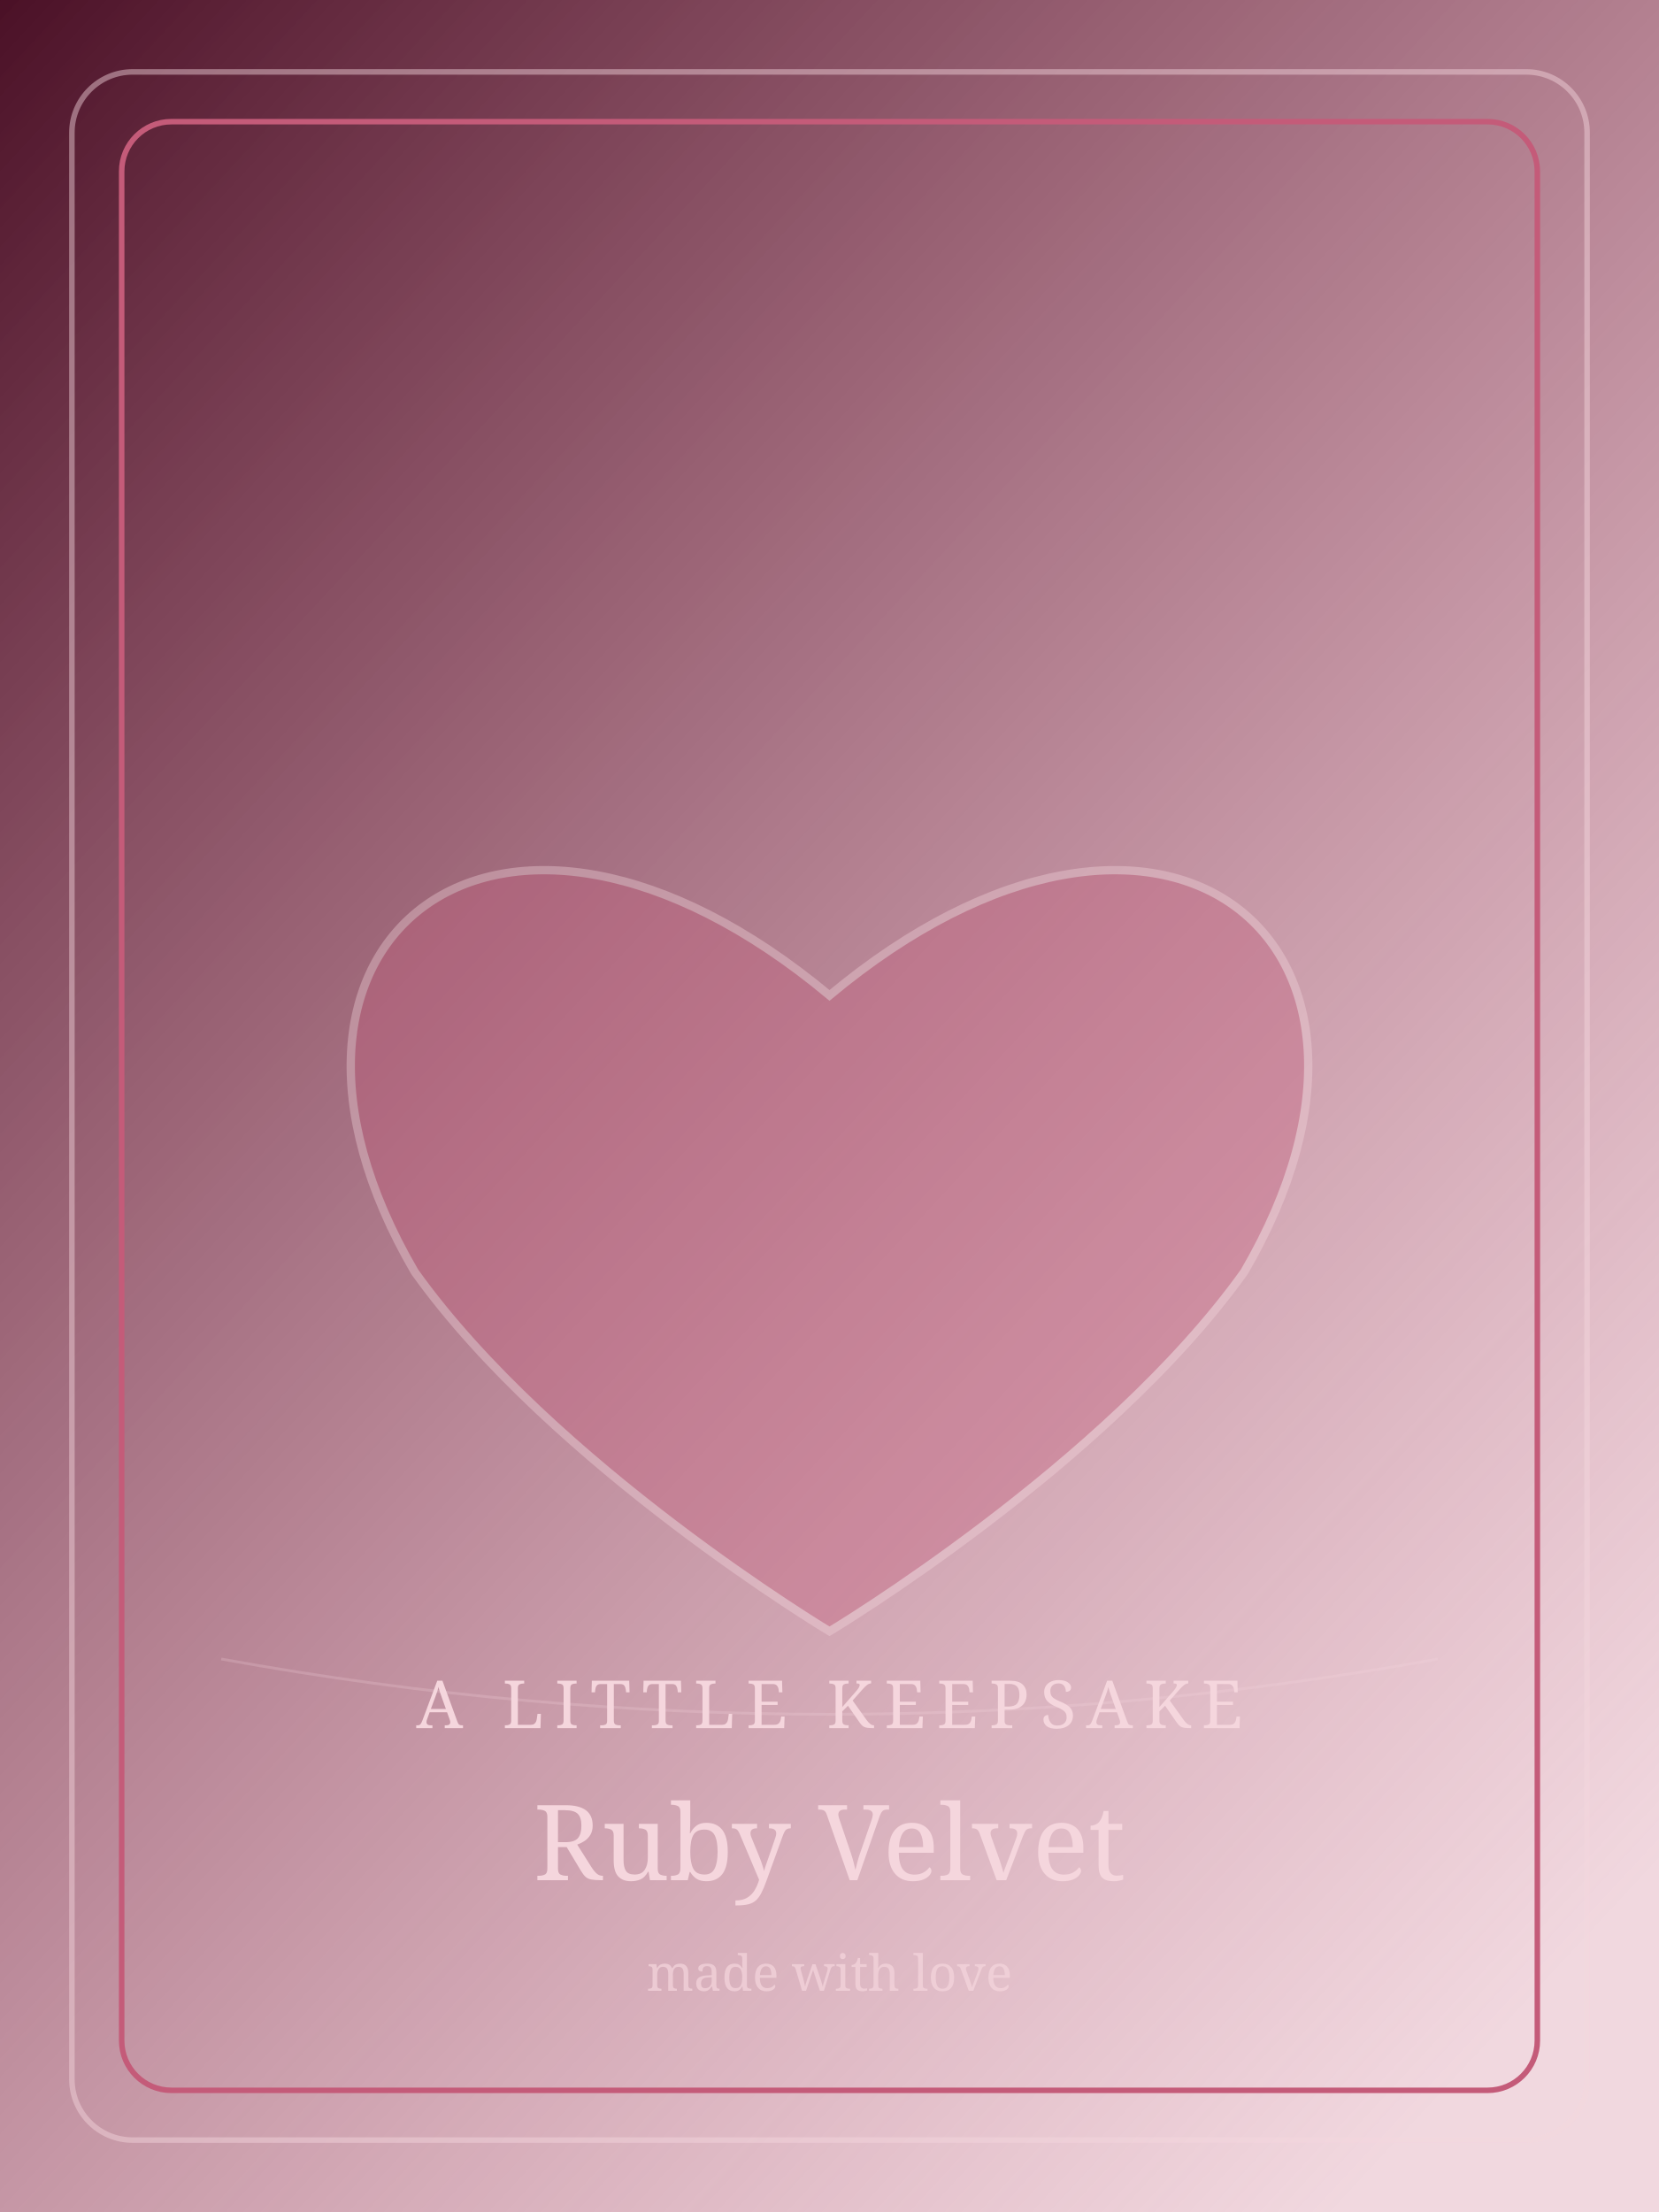
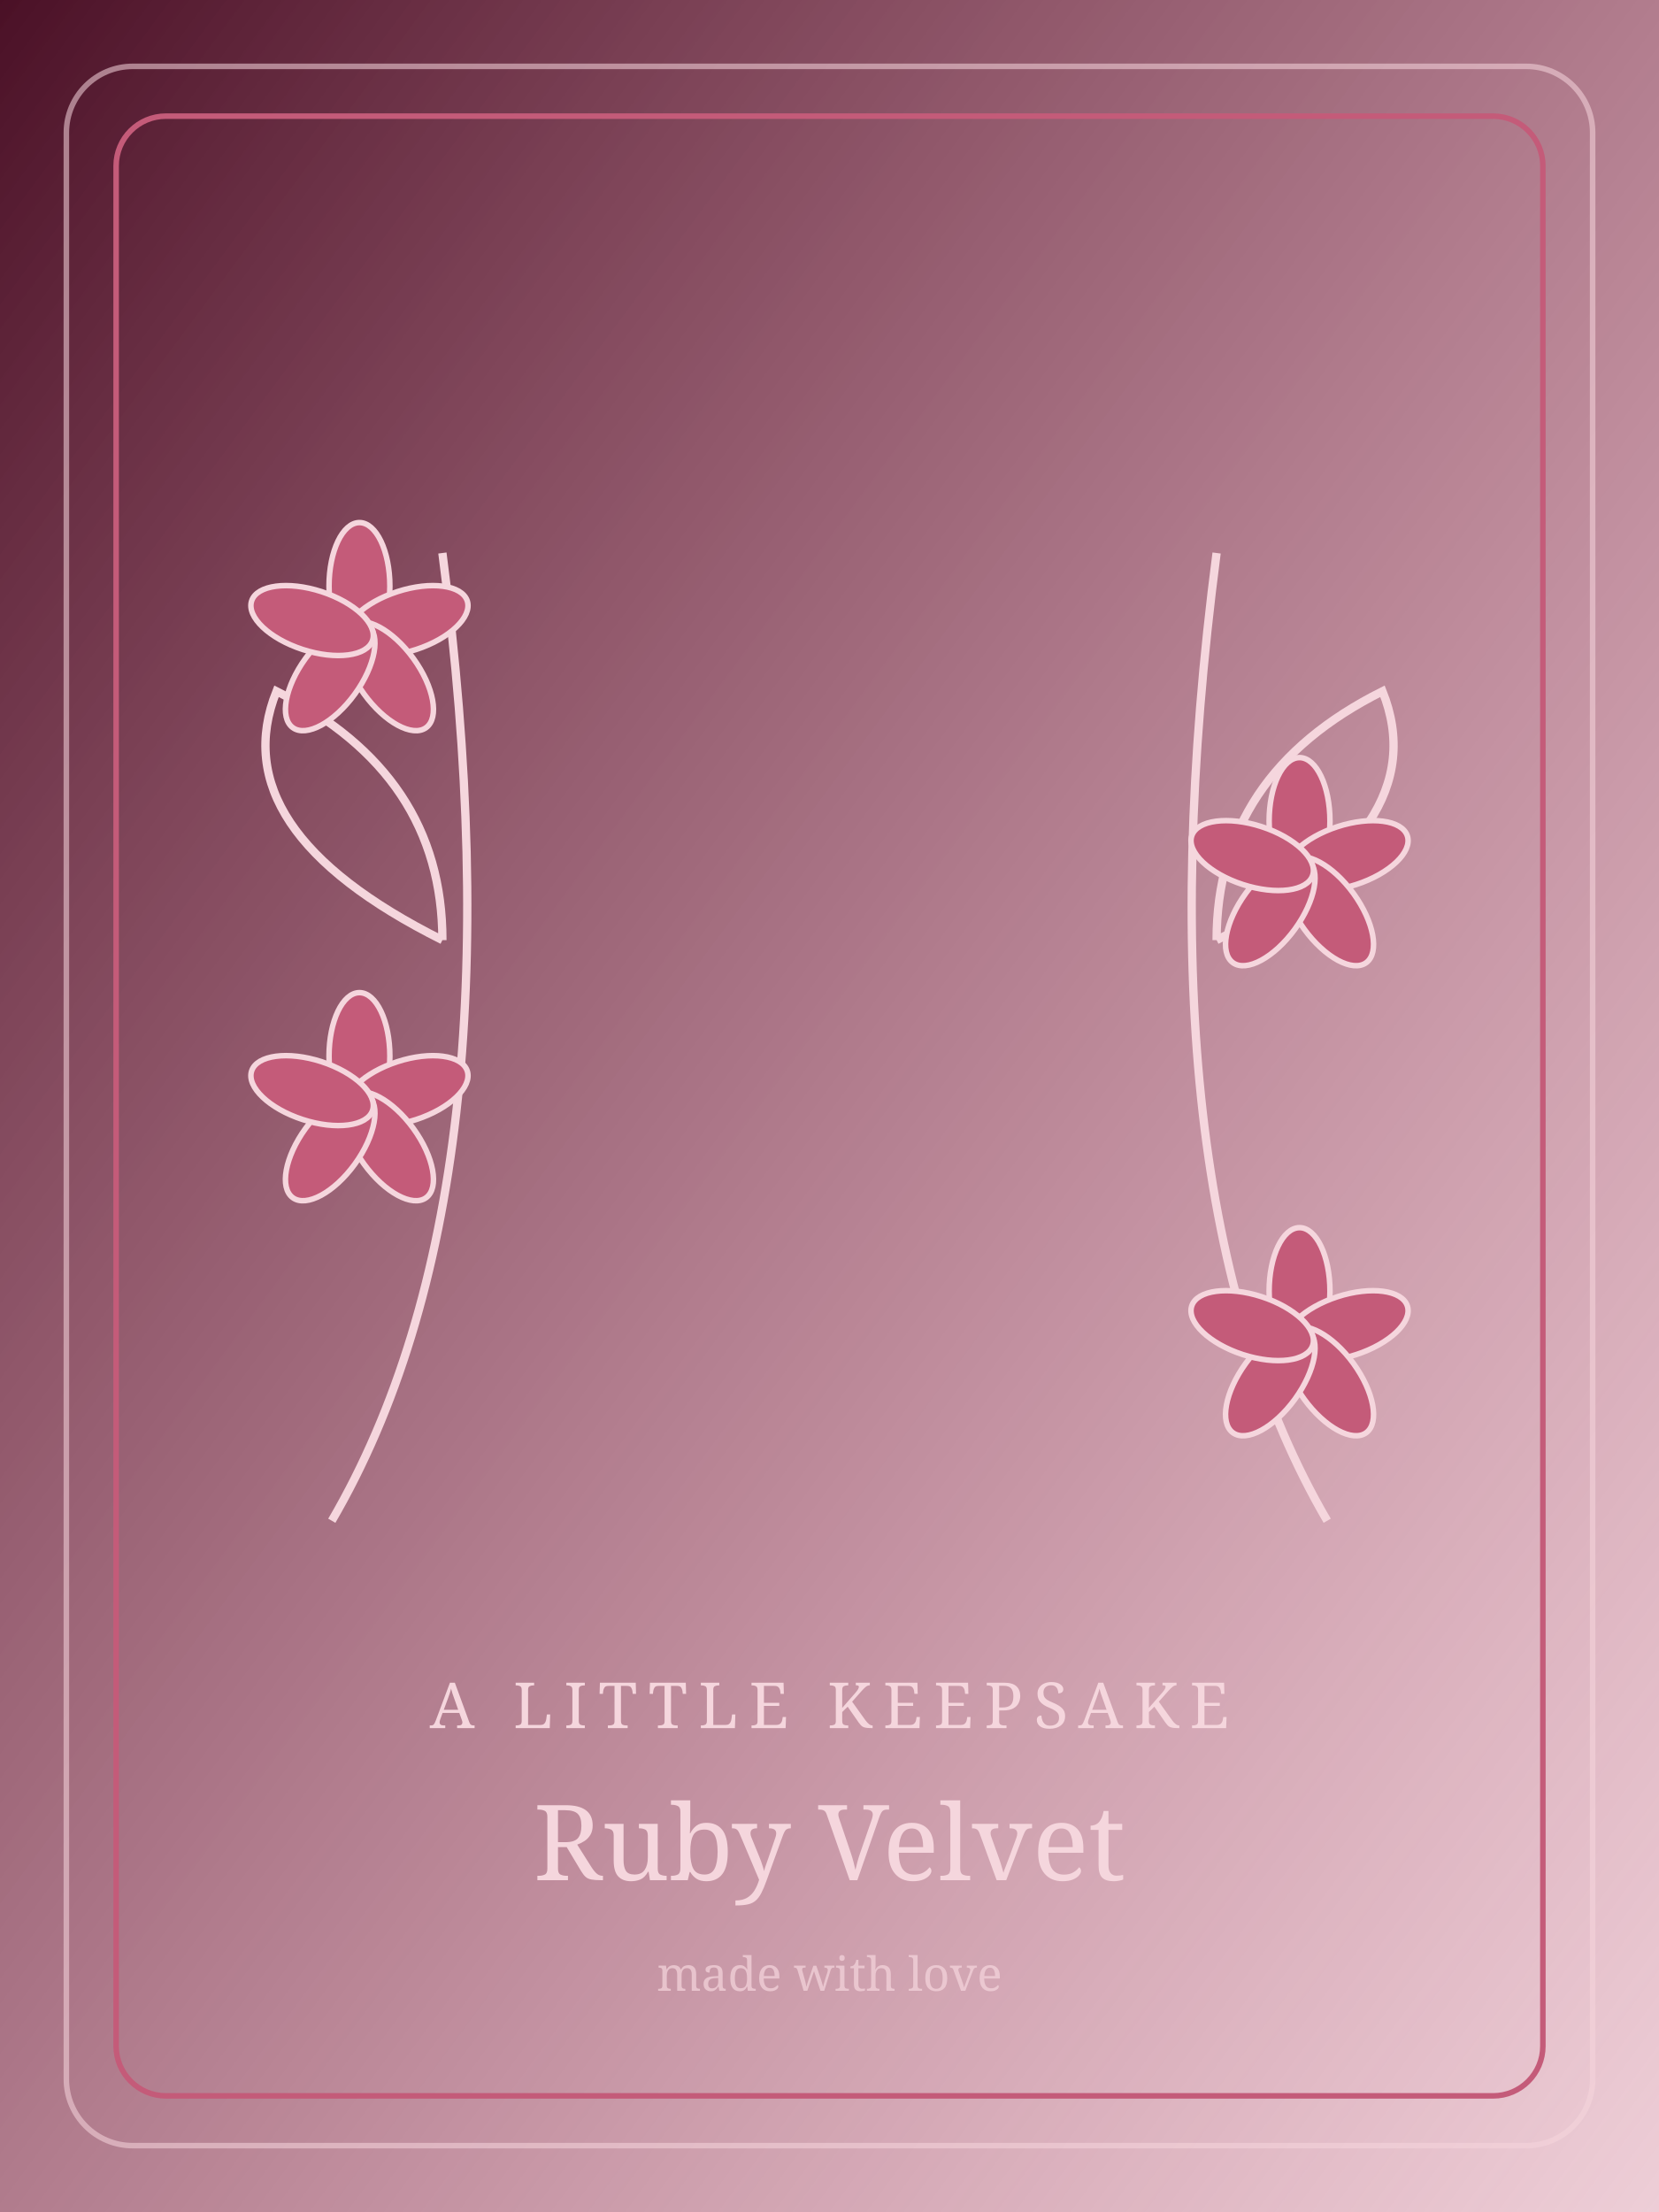
<svg xmlns="http://www.w3.org/2000/svg" viewBox="0 0 600 800">
  <defs>
-     <linearGradient id="bg" x1="0" y1="0" x2="0.8" y2="1">
+     <linearGradient id="g" x1="0" y1="0" x2="1" y2="1">
      <stop stop-color="#4a1026" />
-       <stop offset="1" stop-color="#c45b79" stop-opacity=".24" />
+       <stop offset="1" stop-color="#c45b79" stop-opacity=".3" />
    </linearGradient>
  </defs>
-   <rect width="600" height="800" fill="url(#bg)" />
-   <rect x="26" y="26" width="548" height="748" rx="22" fill="none" stroke="#f5d6dd" stroke-width="2" opacity=".45" />
-   <rect x="44" y="44" width="512" height="712" rx="18" fill="none" stroke="#c45b79" stroke-width="2" />
-   <g opacity=".8">
-     <path d="M300 360 C180 260 80 340 150 460 C200 530 300 590 300 590 C300 590 400 530 450 460 C520 340 420 260 300 360Z" fill="#c45b79" opacity=".45" stroke="#f5d6dd" stroke-width="3" />
+   <rect width="600" height="800" fill="url(#g)" />
+   <rect x="24" y="24" width="552" height="752" rx="24" fill="none" stroke="#f5d6dd" opacity=".55" stroke-width="2" />
+   <rect x="42" y="42" width="516" height="716" rx="18" fill="none" stroke="#c45b79" stroke-width="2" />
+   <g stroke="#f5d6dd" stroke-width="3" fill="none">
+     <path d="M120 550 Q190 430 160 200 M480 550 Q410 430 440 200" />
+     <path d="M160 340 Q80 300 100 250 Q160 280 160 340 M440 340 Q520 300 500 250 Q440 280 440 340" />
  </g>
-   <path d="M80 600 Q300 640 520 600" fill="none" stroke="#f5d6dd" opacity=".22" />
-   <text x="300" y="625" text-anchor="middle" font-family="Georgia,serif" font-size="24" fill="#f5d6dd" letter-spacing="4">A LITTLE KEEPSAKE</text>
+   <g fill="#c45b79" stroke="#f5d6dd" stroke-width="2">
+     <g transform="translate(130 230)">
+       <circle r="11" />
+       <ellipse rx="11" ry="23" transform="translate(0 -18)" />
+       <ellipse rx="11" ry="23" transform="rotate(72) translate(0 -18)" />
+       <ellipse rx="11" ry="23" transform="rotate(144) translate(0 -18)" />
+       <ellipse rx="11" ry="23" transform="rotate(216) translate(0 -18)" />
+       <ellipse rx="11" ry="23" transform="rotate(288) translate(0 -18)" />
+     </g>
+     <g transform="translate(470 315)">
+       <circle r="11" />
+       <ellipse rx="11" ry="23" transform="translate(0 -18)" />
+       <ellipse rx="11" ry="23" transform="rotate(72) translate(0 -18)" />
+       <ellipse rx="11" ry="23" transform="rotate(144) translate(0 -18)" />
+       <ellipse rx="11" ry="23" transform="rotate(216) translate(0 -18)" />
+       <ellipse rx="11" ry="23" transform="rotate(288) translate(0 -18)" />
+     </g>
+     <g transform="translate(130 400)">
+       <circle r="11" />
+       <ellipse rx="11" ry="23" transform="translate(0 -18)" />
+       <ellipse rx="11" ry="23" transform="rotate(72) translate(0 -18)" />
+       <ellipse rx="11" ry="23" transform="rotate(144) translate(0 -18)" />
+       <ellipse rx="11" ry="23" transform="rotate(216) translate(0 -18)" />
+       <ellipse rx="11" ry="23" transform="rotate(288) translate(0 -18)" />
+     </g>
+     <g transform="translate(470 485)">
+       <circle r="11" />
+       <ellipse rx="11" ry="23" transform="translate(0 -18)" />
+       <ellipse rx="11" ry="23" transform="rotate(72) translate(0 -18)" />
+       <ellipse rx="11" ry="23" transform="rotate(144) translate(0 -18)" />
+       <ellipse rx="11" ry="23" transform="rotate(216) translate(0 -18)" />
+       <ellipse rx="11" ry="23" transform="rotate(288) translate(0 -18)" />
+     </g>
+   </g>
+   <text x="300" y="625" text-anchor="middle" font-family="Georgia,serif" font-size="23" fill="#f5d6dd" letter-spacing="4">A LITTLE KEEPSAKE</text>
  <text x="300" y="680" text-anchor="middle" font-family="Georgia,serif" font-size="38" fill="#f5d6dd">Ruby Velvet</text>
-   <text x="300" y="720" text-anchor="middle" font-family="serif" font-size="18" fill="#f5d6dd" opacity=".7">made with love</text>
+   <text x="300" y="720" text-anchor="middle" font-family="serif" font-size="17" fill="#f5d6dd" opacity=".7">made with love</text>
</svg>
